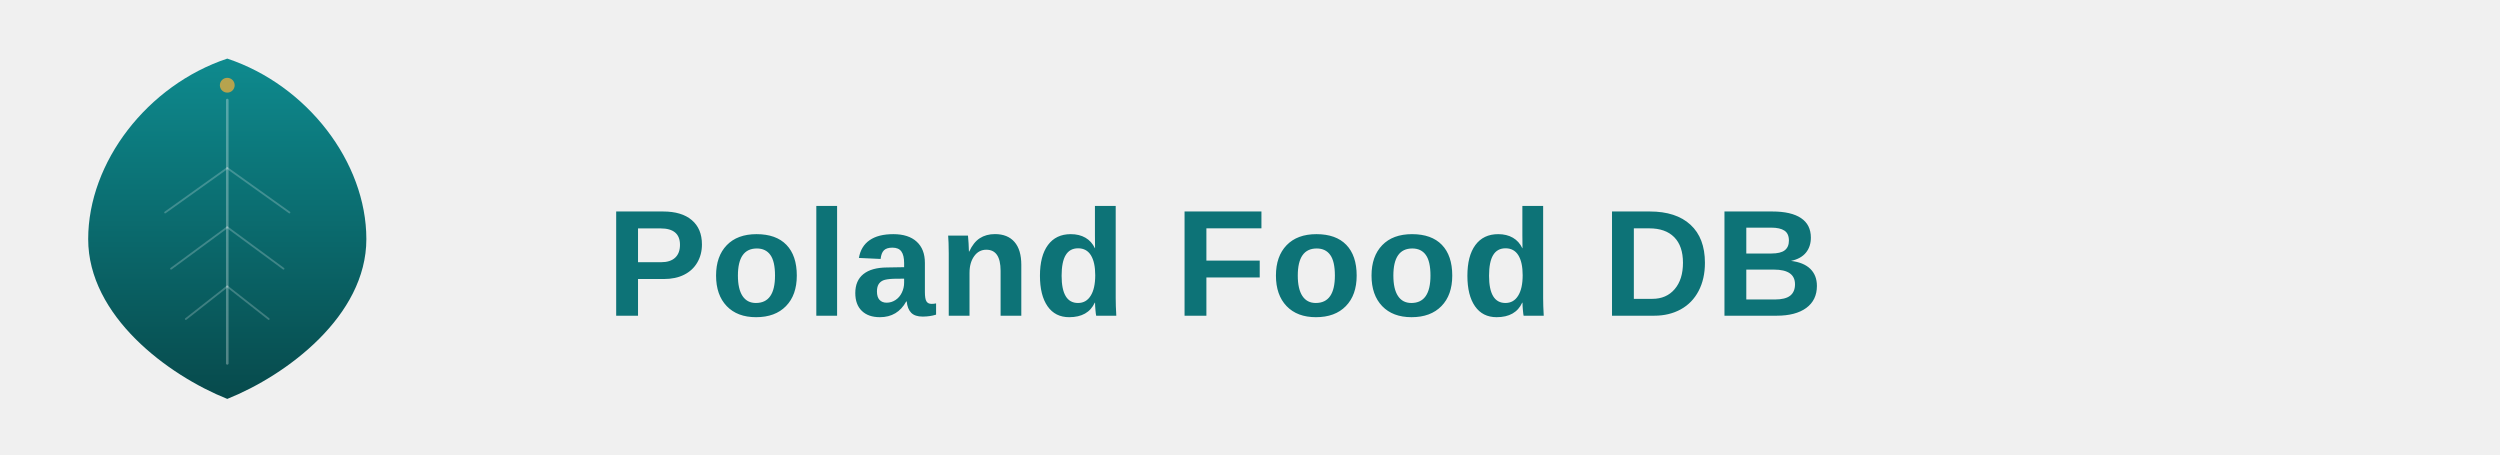
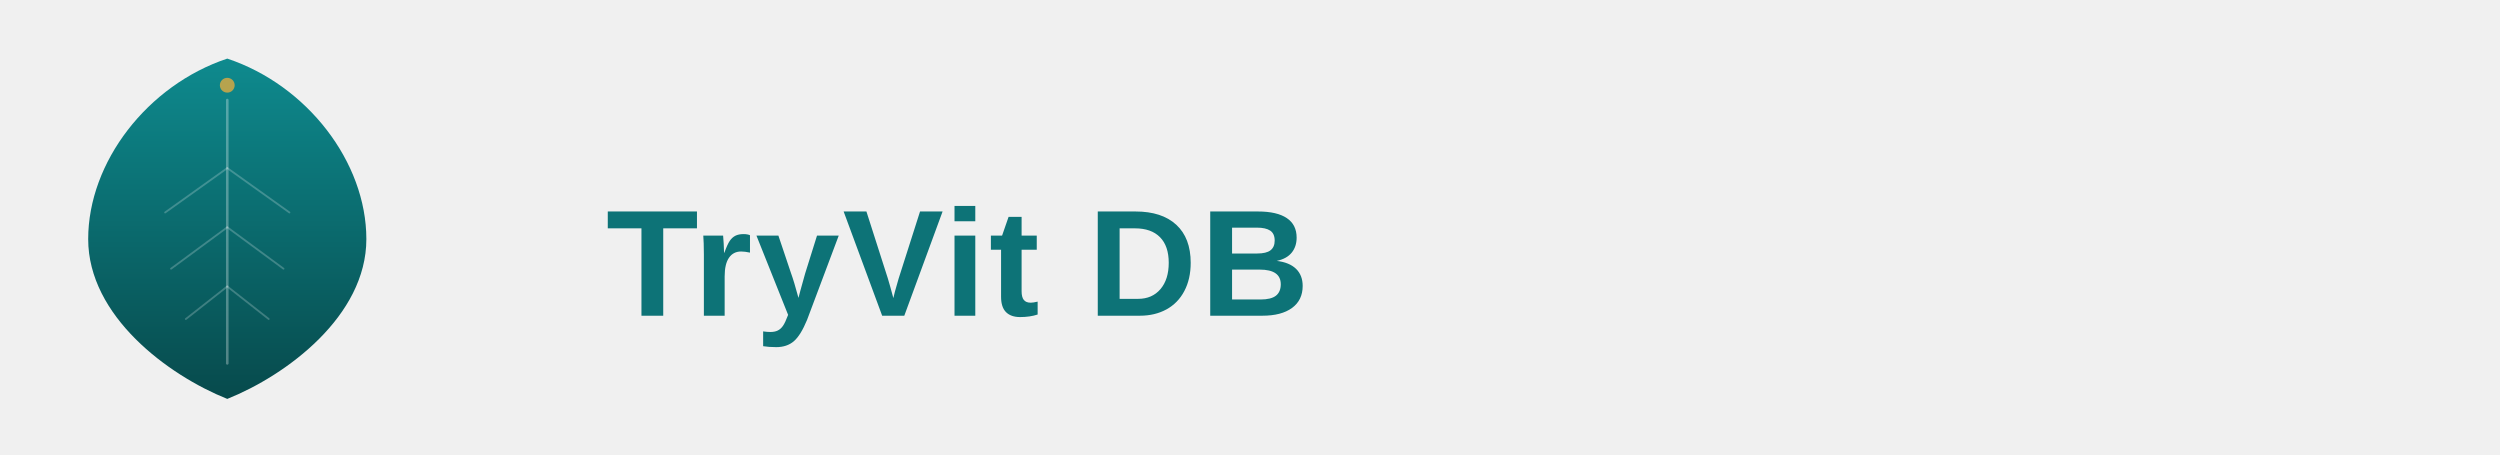
- <svg xmlns="http://www.w3.org/2000/svg" viewBox="0 0 660 120" role="img" aria-label="Poland Food DB">
+ <svg xmlns="http://www.w3.org/2000/svg" viewBox="0 0 660 120" role="img" aria-label="TryVit DB">
  <defs>
    <linearGradient id="brand-fill" x1="0" y1="0" x2="0" y2="1">
      <stop offset="0%" stop-color="#0e8a8e" />
      <stop offset="100%" stop-color="#074a4c" />
    </linearGradient>
  </defs>
  <svg x="10" y="10" width="100" height="100" viewBox="0 0 512 512">
    <path d="M 256 28 C 364 64, 444 168, 444 272 C 444 376, 336 456, 256 488 C 176 456, 68 376, 68 272 C 68 168, 148 64, 256 28 Z" fill="url(#brand-fill)" />
    <line x1="256" y1="84" x2="256" y2="440" stroke="#ffffff" stroke-width="3.5" opacity="0.30" stroke-linecap="round" />
    <line x1="256" y1="176" x2="172" y2="236" stroke="#ffffff" stroke-width="2.5" opacity="0.22" stroke-linecap="round" />
    <line x1="256" y1="176" x2="340" y2="236" stroke="#ffffff" stroke-width="2.5" opacity="0.22" stroke-linecap="round" />
    <line x1="256" y1="256" x2="180" y2="312" stroke="#ffffff" stroke-width="2.5" opacity="0.22" stroke-linecap="round" />
    <line x1="256" y1="256" x2="332" y2="312" stroke="#ffffff" stroke-width="2.5" opacity="0.22" stroke-linecap="round" />
    <line x1="256" y1="336" x2="200" y2="380" stroke="#ffffff" stroke-width="2.5" opacity="0.22" stroke-linecap="round" />
    <line x1="256" y1="336" x2="312" y2="380" stroke="#ffffff" stroke-width="2.5" opacity="0.22" stroke-linecap="round" />
    <circle cx="256" cy="64" r="10" fill="#d4a844" opacity="0.85" />
  </svg>
-   <text x="160" y="72" font-family="'Segoe UI', system-ui, -apple-system, BlinkMacSystemFont, 'Helvetica Neue', Arial, sans-serif" font-size="40" font-weight="700" fill="#0d7377" letter-spacing="0.02em" dominant-baseline="middle">Poland Food DB</text>
+   <text x="160" y="72" font-family="'Segoe UI', system-ui, -apple-system, BlinkMacSystemFont, 'Helvetica Neue', Arial, sans-serif" font-size="40" font-weight="700" fill="#0d7377" letter-spacing="0.02em" dominant-baseline="middle">TryVit DB</text>
</svg>
